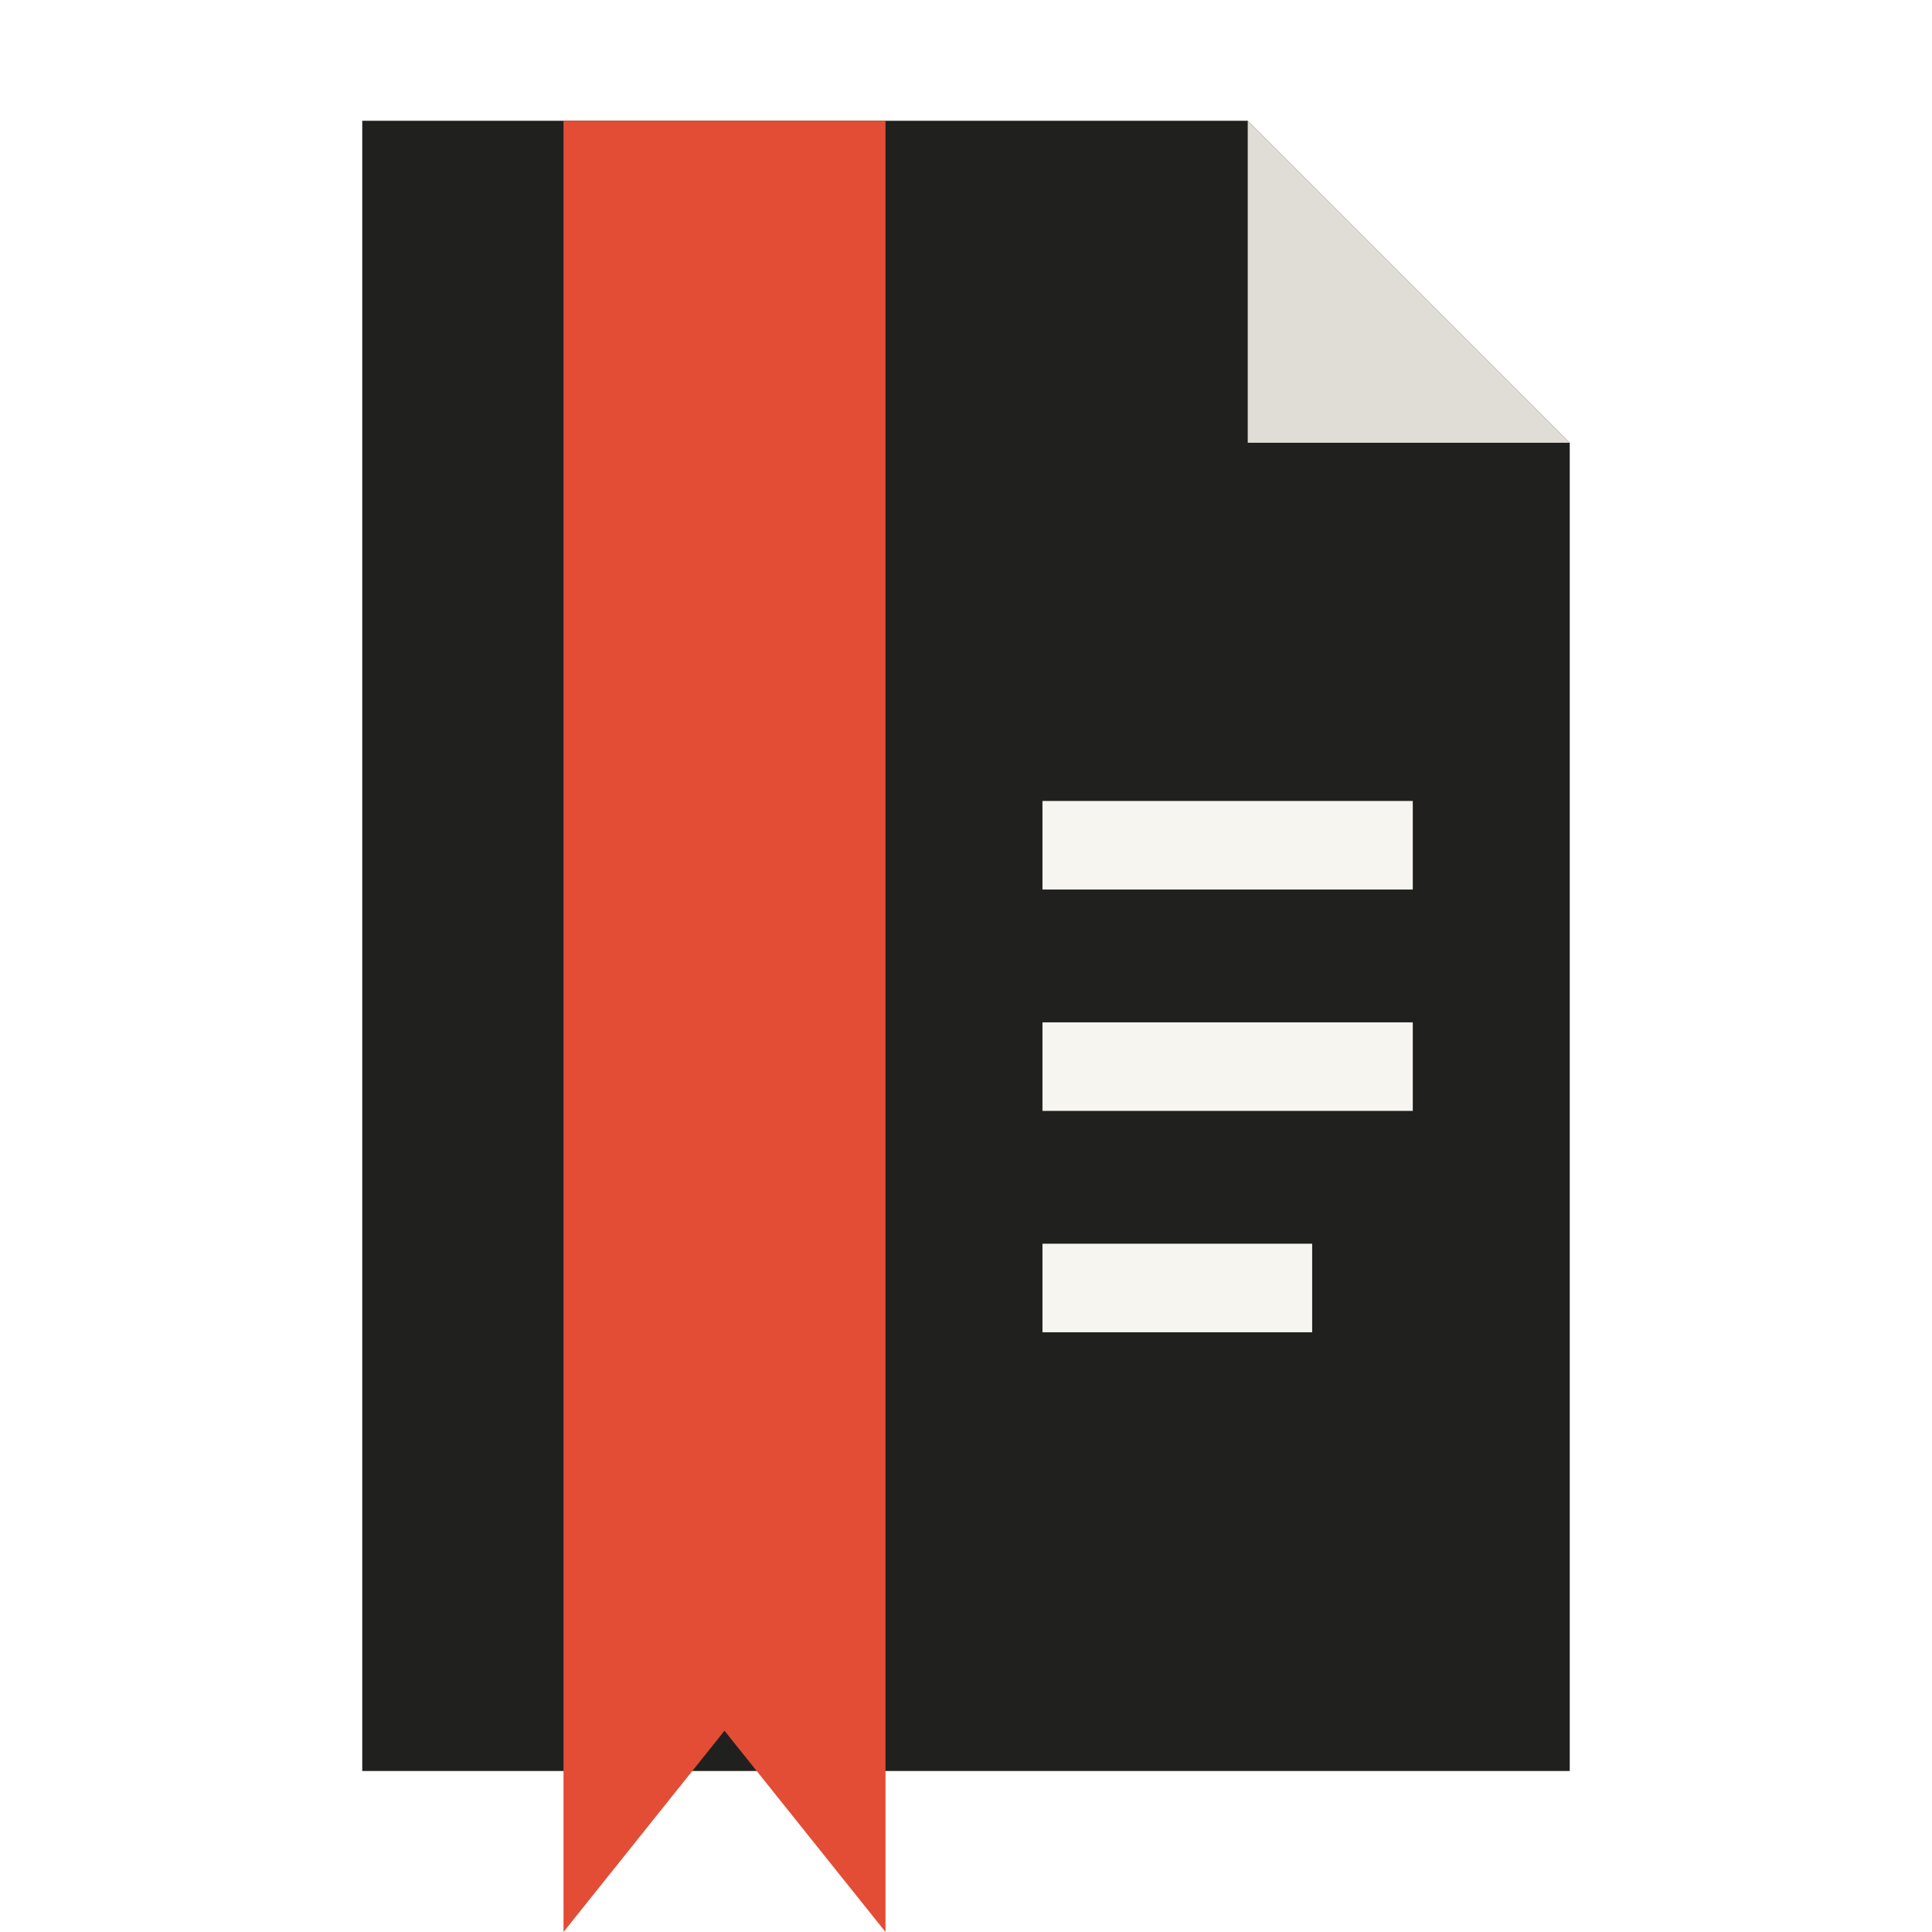
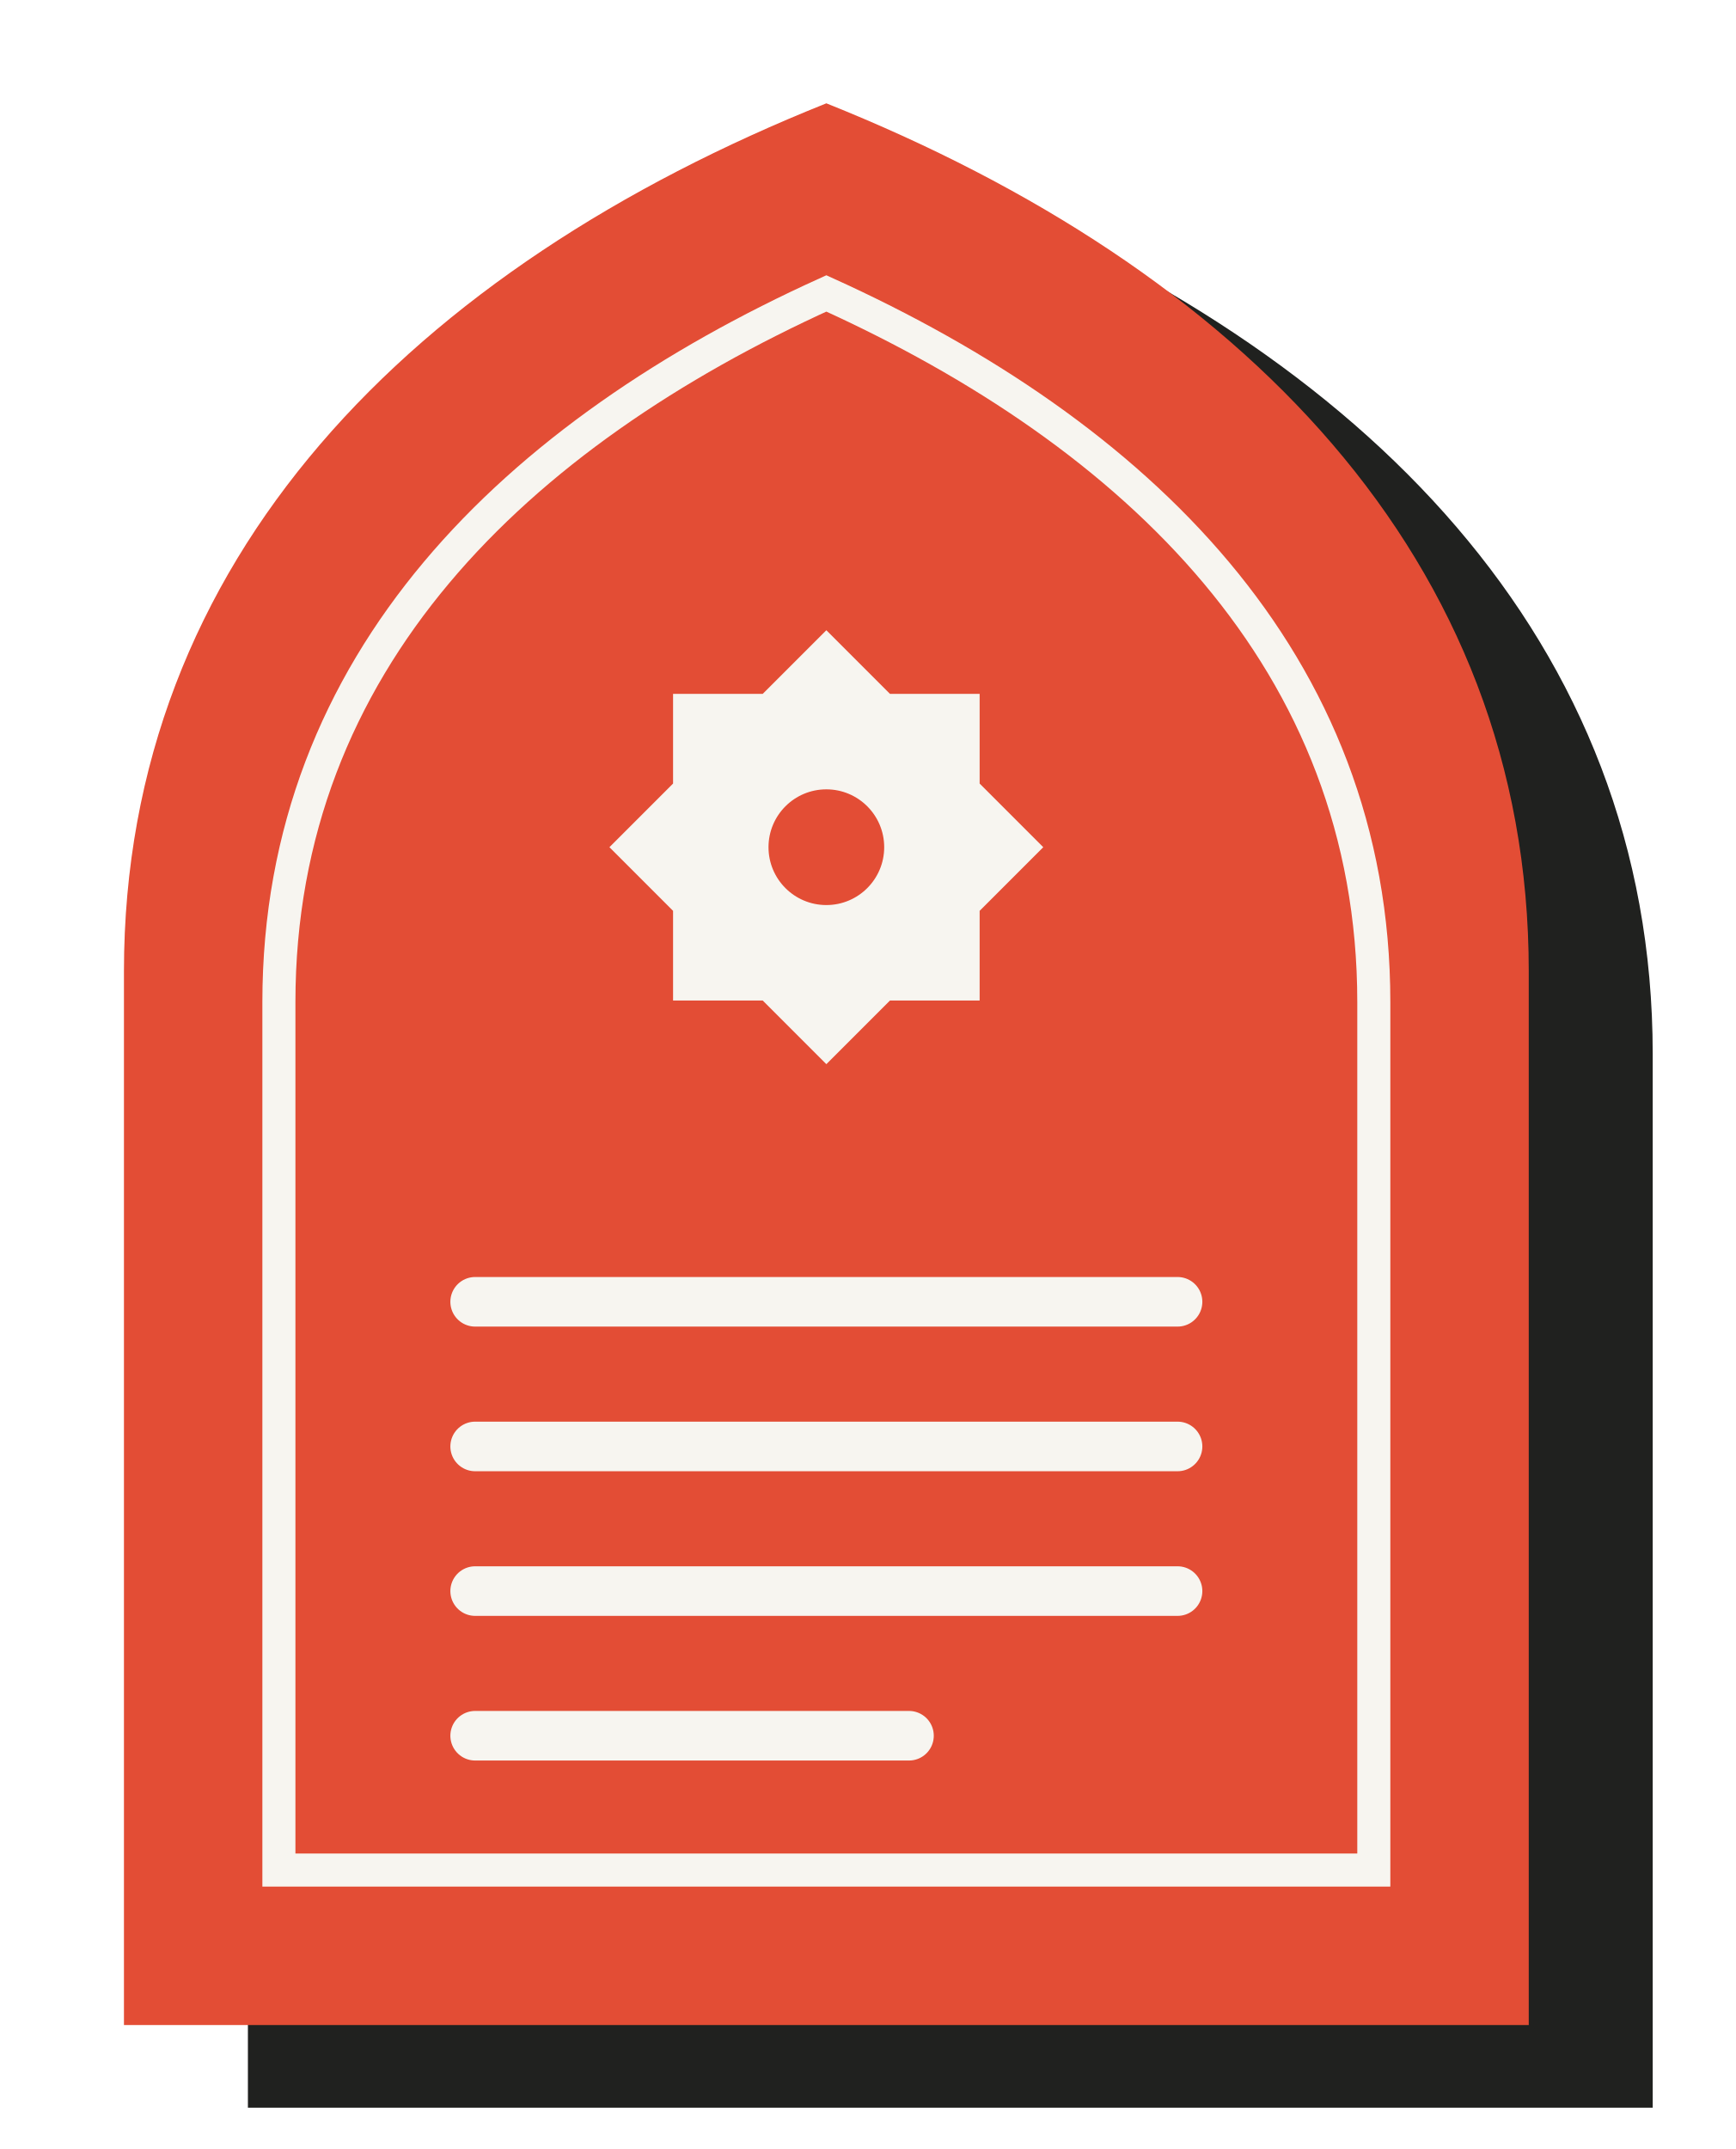
- <svg xmlns="http://www.w3.org/2000/svg" viewBox="0 0 48 48" role="img" aria-label="Varaq">
-   <path d="M9 3h22l8 8v33H9z" fill="#20211F" />
-   <path d="M31 3v8h8z" fill="#DFDDD5" />
-   <path d="M27 21h7M27 26.5h7M27 32h4.5" stroke="#F7F5F0" stroke-width="2.2" stroke-linecap="square" />
-   <path d="M14 3h8v45l-4-5-4 5z" fill="#E34D35" />
+ <svg xmlns="http://www.w3.org/2000/svg" viewBox="0 0 84 104" width="84" height="104" role="img" aria-label="Varaq">
+   <path d="M6 98V47C6 27 20 13 40 5C60 13 74 27 74 47V98Z" transform="translate(6 4)" fill="#20211F" />
+   <path d="M6 98V47C6 27 20 13 40 5C60 13 74 27 74 47V98Z" fill="#E34D35" />
+   <path d="M13.5 90.5V48.5C13.5 32 25 21 40 14.2C55 21 66.5 32 66.5 48.5V90.5Z" fill="none" stroke="#F7F5F0" stroke-width="1.6" />
+   <path d="M40.00 30.50L50.50 41.00L40.00 51.50L29.50 41.00ZM47.42 33.58L47.42 48.42L32.58 48.42L32.58 33.58Z" fill="#F7F5F0" />
+   <circle cx="40" cy="41" r="2.8" fill="#E34D35" />
+   <path d="M23 63h34M23 70h34M23 77h34M23 84h21" stroke="#F7F5F0" stroke-width="2.4" stroke-linecap="round" />
</svg>
